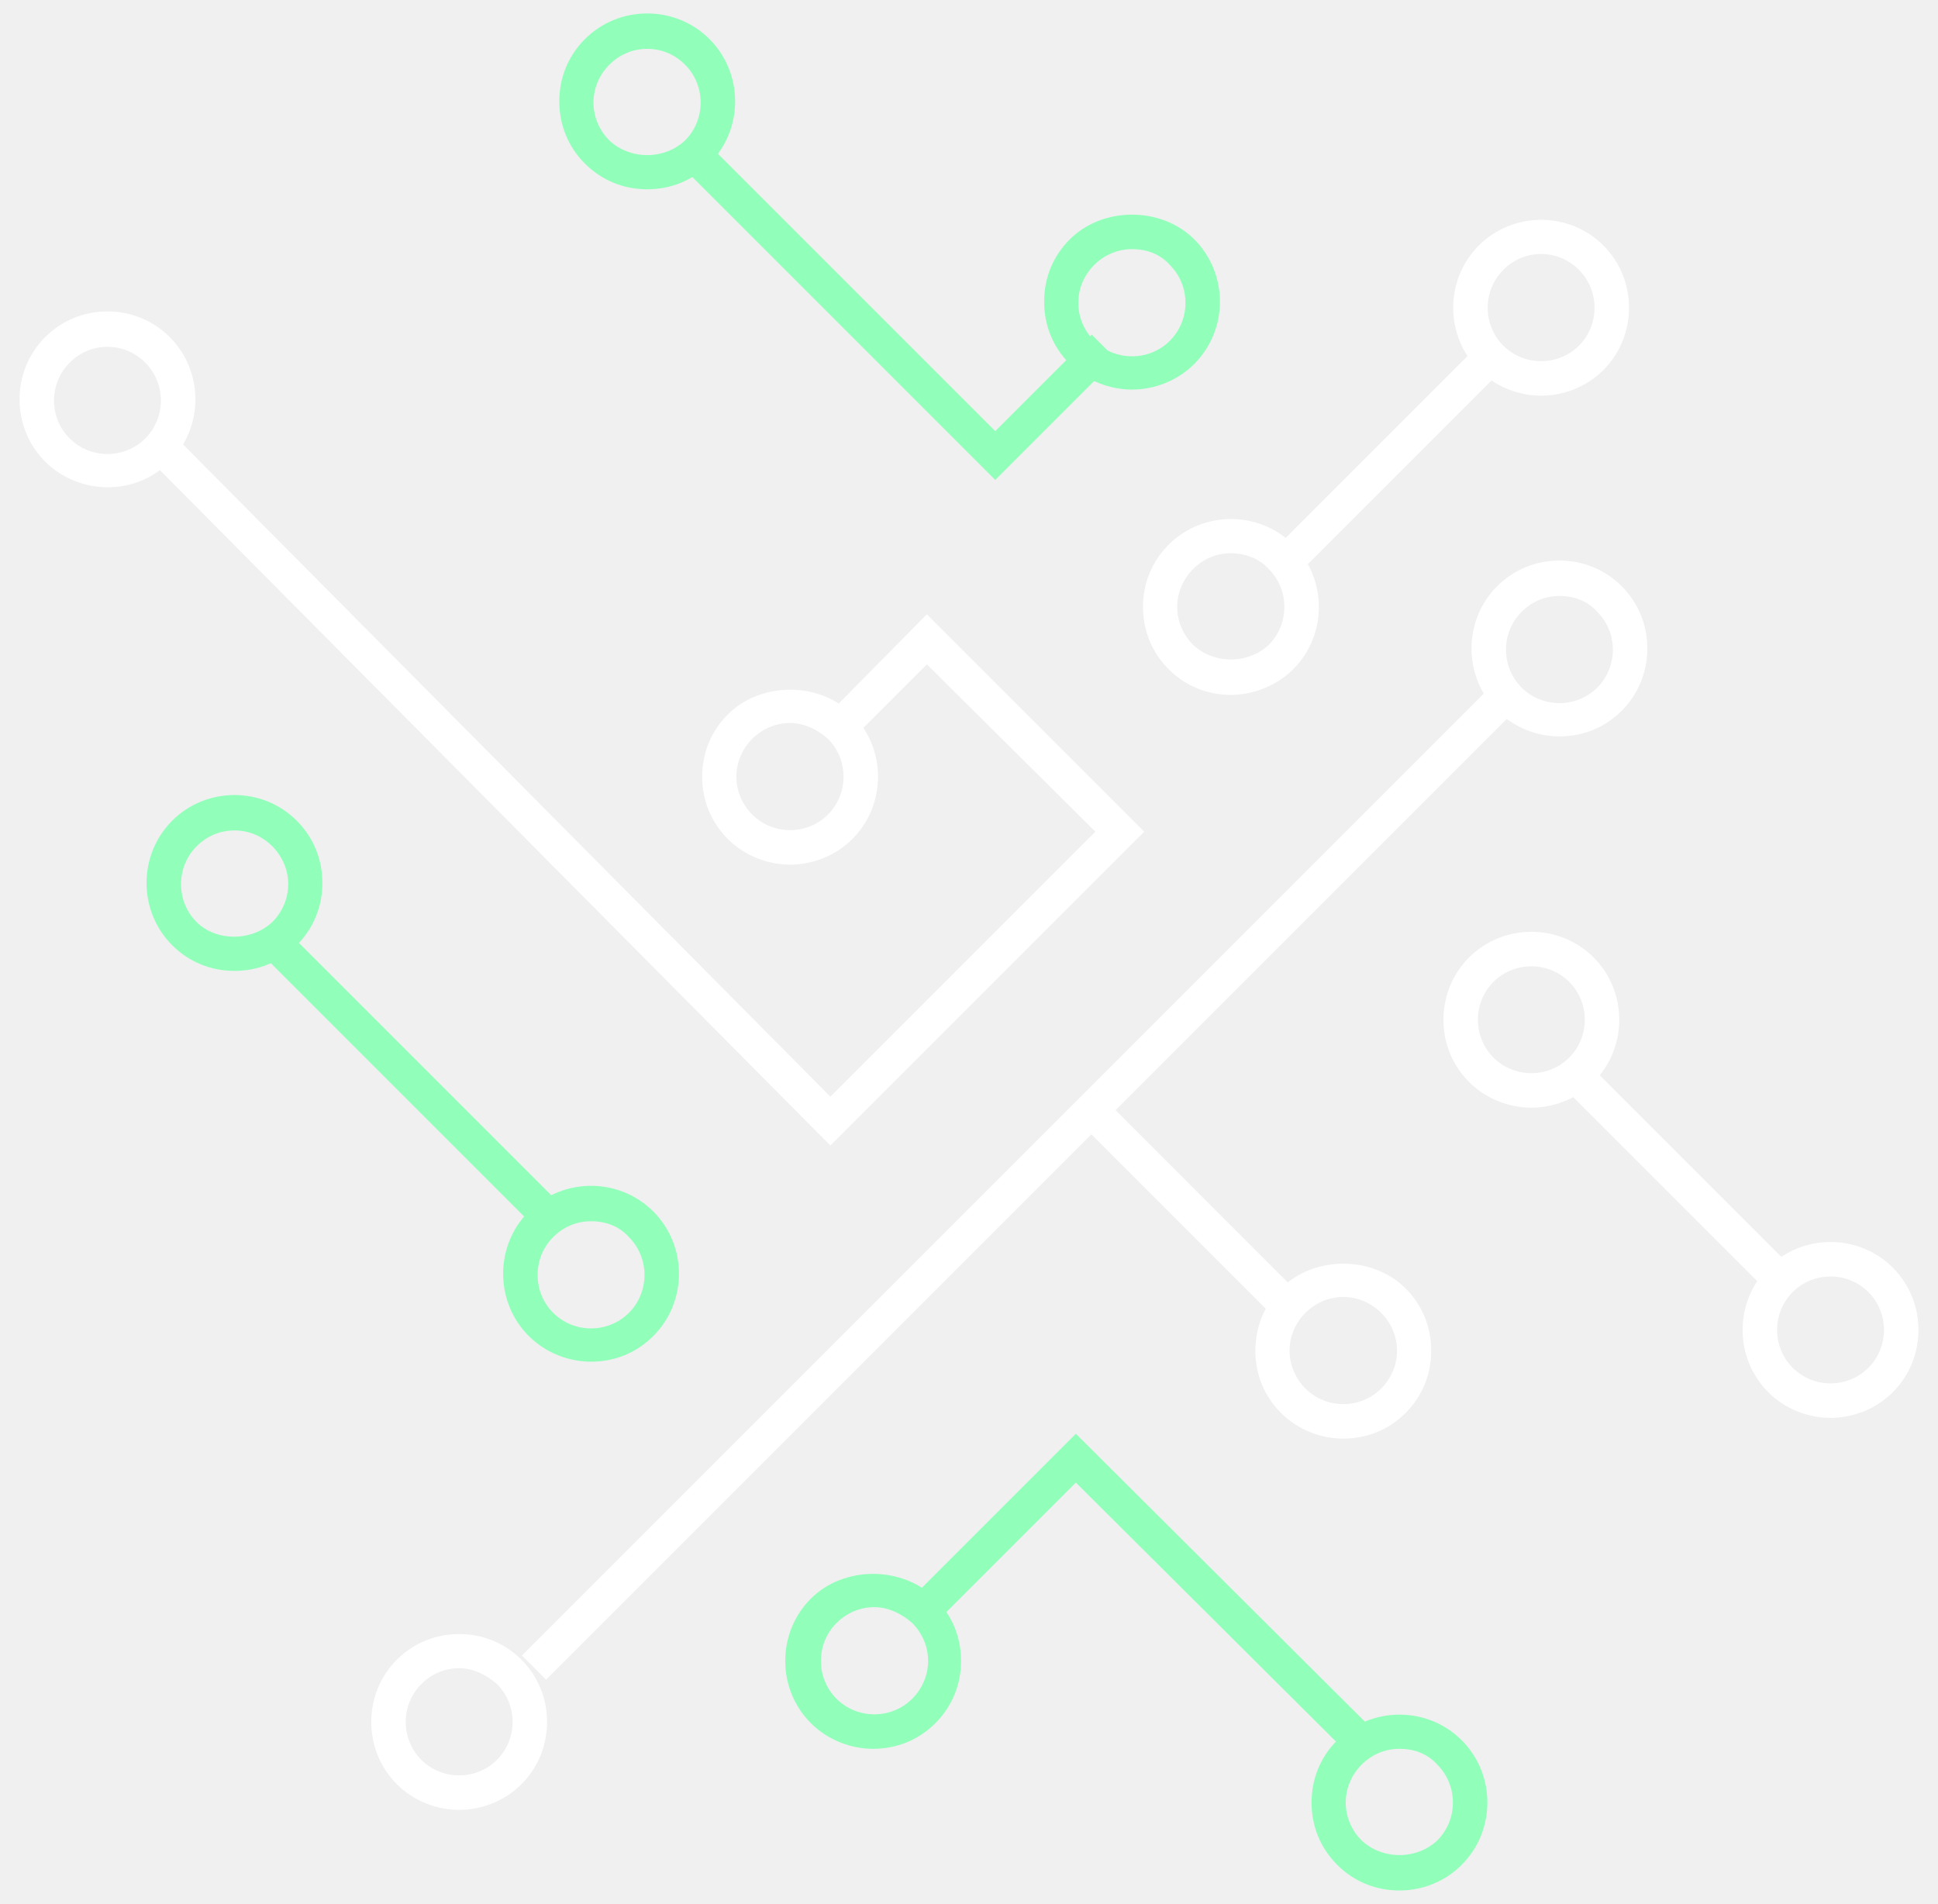
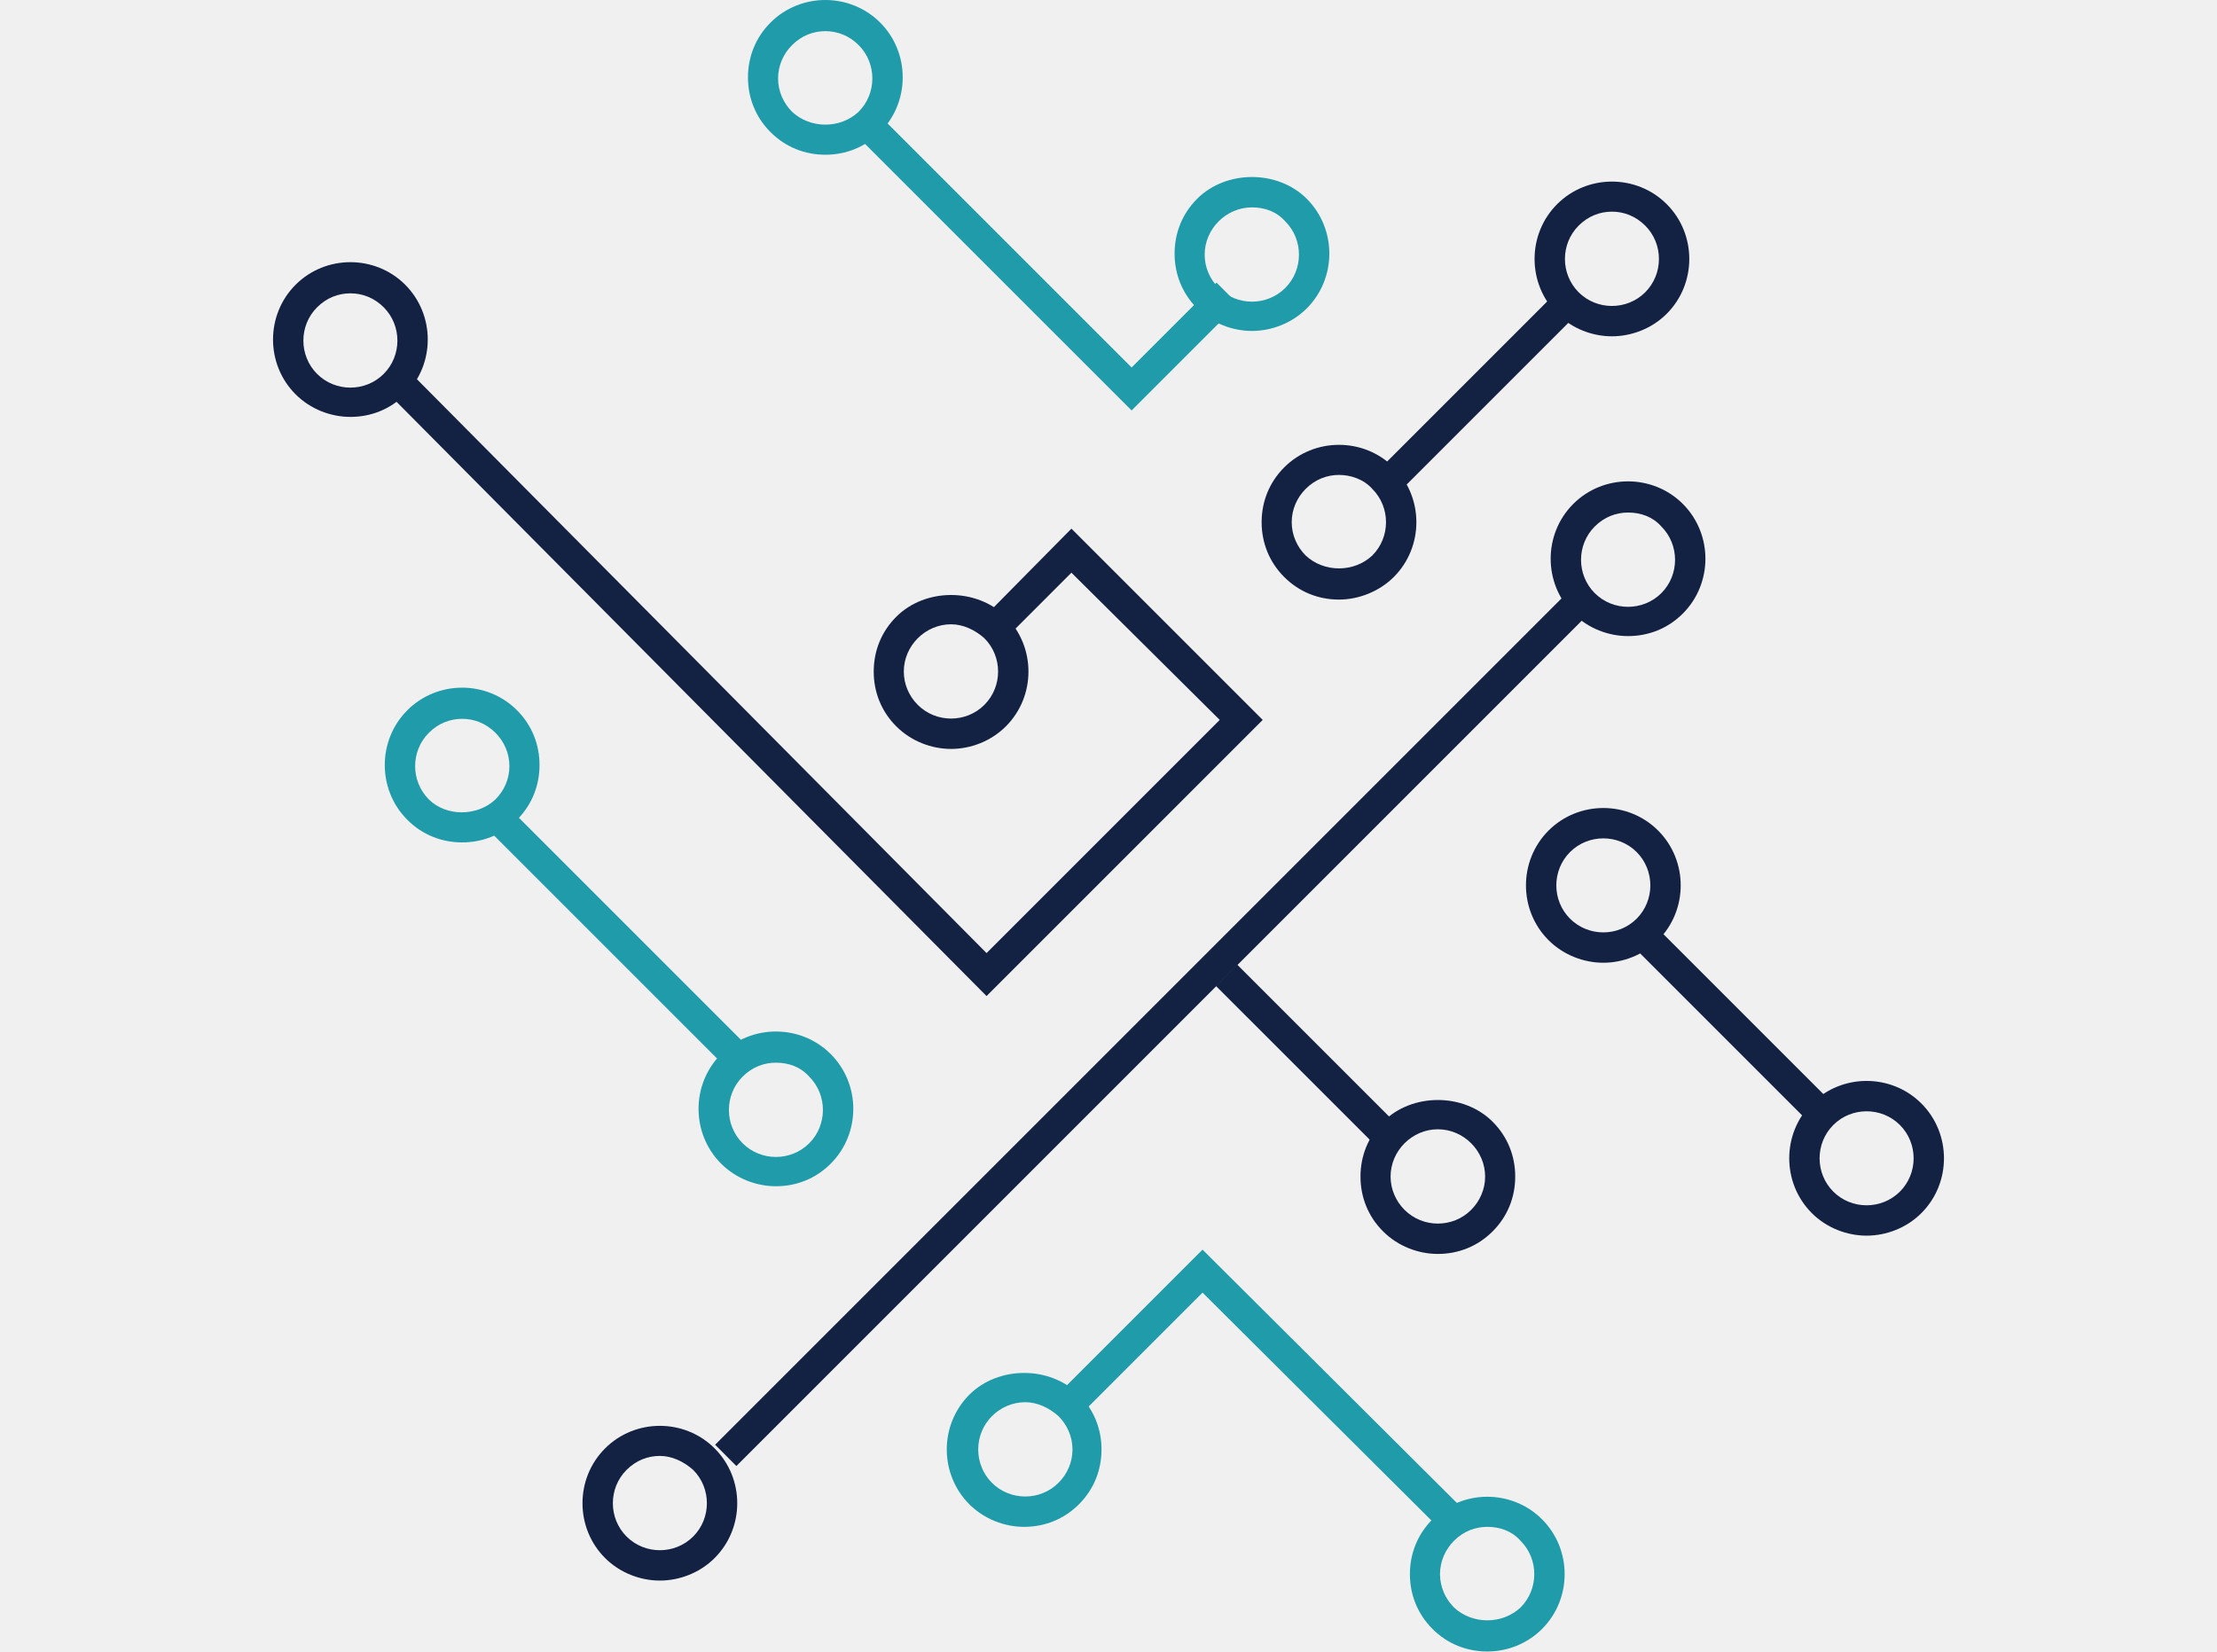
- <svg xmlns="http://www.w3.org/2000/svg" version="1.1" id="Warstwa_1" x="0px" y="0px" viewBox="0 0 158.7 155.9" style="enable-background:new 0 0 158.7 155.9;" xml:space="preserve">
-   <style type="text/css">
- 	.st0{fill:#91FFBA;}
- 	.st1{fill:#FFFFFF;}
- </style>
-   <g>
-     <path class="st0" d="M156.2,102.8" />
-   </g>
-   <g>
-     <path class="st1" d="M126.2,32.4c-1.8,0-3.7-0.7-5.1-2.1c-2.8-2.8-2.8-7.4,0-10.2c2.8-2.8,7.4-2.8,10.2,0c2.8,2.8,2.8,7.4,0,10.2   l0,0C129.9,31.7,128,32.4,126.2,32.4z M126.2,20.8c-1.1,0-2.2,0.4-3.1,1.3c-1.7,1.7-1.7,4.5,0,6.2c1.7,1.7,4.5,1.7,6.2,0   c1.7-1.7,1.7-4.5,0-6.2C128.4,21.2,127.3,20.8,126.2,20.8z" />
-   </g>
-   <g>
-     <rect x="101.6" y="36.3" transform="matrix(0.7071 -0.7071 0.7071 0.7071 6.5897 91.4071)" class="st1" width="24" height="2.8" />
-   </g>
-   <g>
-     <path class="st1" d="M100.8,56.9c-1.9,0-3.7-0.7-5.1-2.1c-1.4-1.4-2.1-3.2-2.1-5.1c0-1.9,0.7-3.7,2.1-5.1c2.8-2.8,7.4-2.8,10.2,0   c2.8,2.8,2.8,7.4,0,10.2l0,0l0,0l0,0C104.6,56.1,102.7,56.9,100.8,56.9z M100.8,45.3c-1.1,0-2.2,0.4-3.1,1.3   c-0.8,0.8-1.3,1.9-1.3,3.1c0,1.2,0.5,2.3,1.3,3.1c1.7,1.6,4.5,1.6,6.2,0l0,0c1.7-1.7,1.7-4.5,0-6.2   C103.1,45.7,101.9,45.3,100.8,45.3z" />
-   </g>
-   <g>
-     <polygon class="st0" points="81.5,39.3 55.4,13.2 57.4,11.2 81.5,35.3 89.4,27.4 91.4,29.4  " />
-   </g>
-   <g>
-     <path class="st0" d="M92.7,31.9c-1.8,0-3.7-0.7-5.1-2.1c-1.4-1.4-2.1-3.2-2.1-5.1c0-1.9,0.7-3.7,2.1-5.1c2.7-2.7,7.5-2.7,10.2,0   c2.8,2.8,2.8,7.4,0,10.2l0,0C96.4,31.2,94.5,31.9,92.7,31.9z M92.7,20.4c-1.2,0-2.3,0.5-3.1,1.3c-0.8,0.8-1.3,1.9-1.3,3.1   c0,1.2,0.5,2.3,1.3,3.1c1.7,1.7,4.5,1.7,6.2,0c1.7-1.7,1.7-4.5,0-6.2C95,20.8,93.9,20.4,92.7,20.4z" />
-   </g>
-   <g>
-     <path class="st0" d="M53,15.5c-1.9,0-3.7-0.7-5.1-2.1s-2.1-3.2-2.1-5.1c0-1.9,0.7-3.7,2.1-5.1c2.8-2.8,7.4-2.8,10.2,0   c2.8,2.8,2.8,7.4,0,10.2l0,0l0,0l0,0C56.7,14.8,54.9,15.5,53,15.5z M53,4c-1.1,0-2.2,0.4-3.1,1.3c-0.8,0.8-1.3,1.9-1.3,3.1   c0,1.2,0.5,2.3,1.3,3.1c1.7,1.6,4.5,1.6,6.2,0l0,0c1.7-1.7,1.7-4.5,0-6.2C55.2,4.4,54.1,4,53,4z" />
-   </g>
-   <g>
-     <path class="st1" d="M64.7,70.8c-1.8,0-3.7-0.7-5.1-2.1c-1.4-1.4-2.1-3.2-2.1-5.1c0-1.9,0.7-3.7,2.1-5.1c2.7-2.7,7.5-2.7,10.2,0   c2.8,2.8,2.8,7.4,0,10.2l0,0C68.4,70.1,66.5,70.8,64.7,70.8z M64.7,59.2c-1.2,0-2.3,0.5-3.1,1.3c-0.8,0.8-1.3,1.9-1.3,3.1   c0,1.2,0.5,2.3,1.3,3.1c1.7,1.7,4.5,1.7,6.2,0c1.7-1.7,1.7-4.5,0-6.2C66.9,59.7,65.8,59.2,64.7,59.2z" />
-   </g>
-   <g>
-     <polygon class="st1" points="68,93.8 12.8,38.2 14.8,36.2 68,89.8 89.7,68.1 75.9,54.4 69.8,60.5 67.8,58.5 75.9,50.3 93.7,68.1     " />
-   </g>
-   <g>
-     <path class="st1" d="M8.8,39.9c-1.8,0-3.7-0.7-5.1-2.1c-2.8-2.8-2.8-7.4,0-10.2c2.8-2.8,7.4-2.8,10.2,0c2.8,2.8,2.8,7.4,0,10.2l0,0   C12.5,39.2,10.7,39.9,8.8,39.9z M8.8,28.4c-1.1,0-2.2,0.4-3.1,1.3c-1.7,1.7-1.7,4.5,0,6.2c1.7,1.7,4.5,1.7,6.2,0   c1.7-1.7,1.7-4.5,0-6.2C11,28.8,9.9,28.4,8.8,28.4z" />
-   </g>
-   <g>
-     <rect x="27.2" y="95.1" transform="matrix(0.7071 -0.7071 0.7071 0.7071 -43.7375 87.5466)" class="st1" width="113.3" height="2.8" />
-   </g>
-   <g>
-     <path class="st1" d="M127.7,60.3c-1.8,0-3.7-0.7-5.1-2.1c-2.8-2.8-2.8-7.4,0-10.2c2.8-2.8,7.4-2.8,10.2,0c2.8,2.8,2.8,7.4,0,10.2   l0,0C131.4,59.6,129.6,60.3,127.7,60.3z M127.7,48.8c-1.1,0-2.2,0.4-3.1,1.3c-1.7,1.7-1.7,4.5,0,6.2c1.7,1.7,4.5,1.7,6.2,0   c1.7-1.7,1.7-4.5,0-6.2C130,49.2,128.9,48.8,127.7,48.8z" />
-   </g>
-   <g>
-     <path class="st1" d="M37.6,148.2c-1.8,0-3.7-0.7-5.1-2.1c-2.8-2.8-2.8-7.4,0-10.2c2.8-2.8,7.4-2.8,10.2,0c2.8,2.8,2.8,7.4,0,10.2h0   C41.3,147.5,39.4,148.2,37.6,148.2z M37.6,136.6c-1.1,0-2.2,0.4-3.1,1.3c-1.7,1.7-1.7,4.5,0,6.2c1.7,1.7,4.5,1.7,6.2,0   c1.7-1.7,1.7-4.5,0-6.2C39.8,137.1,38.7,136.6,37.6,136.6z" />
-   </g>
-   <g>
-     <rect x="96.5" y="88.7" transform="matrix(0.7071 -0.7071 0.7071 0.7071 -41.604 98.3775)" class="st1" width="2.8" height="21.5" />
-   </g>
-   <g>
-     <path class="st1" d="M110,117.8c-1.8,0-3.7-0.7-5.1-2.1c-1.4-1.4-2.1-3.2-2.1-5.1c0-1.9,0.7-3.7,2.1-5.1c2.7-2.7,7.5-2.7,10.2,0   c1.4,1.4,2.1,3.2,2.1,5.1c0,1.9-0.7,3.7-2.1,5.1C113.7,117.1,111.9,117.8,110,117.8z M110,106.2c-1.2,0-2.3,0.5-3.1,1.3   c-0.8,0.8-1.3,1.9-1.3,3.1c0,1.2,0.5,2.3,1.3,3.1c1.7,1.7,4.5,1.7,6.2,0c0.8-0.8,1.3-1.9,1.3-3.1c0-1.2-0.5-2.3-1.3-3.1   C112.3,106.7,111.2,106.2,110,106.2z" />
-   </g>
-   <g>
-     <rect x="32.3" y="73.1" transform="matrix(0.7071 -0.7071 0.7071 0.7071 -52.6078 49.7603)" class="st0" width="2.8" height="30.5" />
-   </g>
-   <g>
-     <path class="st0" d="M19.2,79.5c-1.9,0-3.7-0.7-5.1-2.1c-2.8-2.8-2.8-7.4,0-10.2c2.8-2.8,7.4-2.8,10.2,0c1.4,1.4,2.1,3.2,2.1,5.1   c0,1.9-0.7,3.7-2.1,5.1l0,0l0,0l0,0C22.9,78.8,21.1,79.5,19.2,79.5z M19.2,68c-1.1,0-2.2,0.4-3.1,1.3c-1.7,1.7-1.7,4.5,0,6.2   c1.6,1.6,4.5,1.6,6.2,0l0,0c0.8-0.8,1.3-1.9,1.3-3.1c0-1.2-0.5-2.3-1.3-3.1C21.4,68.4,20.3,68,19.2,68z" />
-   </g>
-   <g>
-     <path class="st0" d="M48.4,111.5c-1.8,0-3.7-0.7-5.1-2.1c-2.8-2.8-2.8-7.4,0-10.2c2.8-2.8,7.4-2.8,10.2,0c2.8,2.8,2.8,7.4,0,10.2   l0,0C52.1,110.8,50.3,111.5,48.4,111.5z M48.4,100c-1.1,0-2.2,0.4-3.1,1.3c-1.7,1.7-1.7,4.5,0,6.2c1.7,1.7,4.5,1.7,6.2,0   c1.7-1.7,1.7-4.5,0-6.2C50.7,100.4,49.6,100,48.4,100z" />
-   </g>
-   <g>
-     <path class="st1" d="M149.9,116.1c-1.8,0-3.7-0.7-5.1-2.1h0c-2.8-2.8-2.8-7.4,0-10.2c2.8-2.8,7.4-2.8,10.2,0   c2.8,2.8,2.8,7.4,0,10.2C153.6,115.4,151.7,116.1,149.9,116.1z M146.8,112c1.7,1.7,4.5,1.7,6.2,0c1.7-1.7,1.7-4.5,0-6.2   c-1.7-1.7-4.5-1.7-6.2,0C145.1,107.5,145.1,110.3,146.8,112L146.8,112z" />
-   </g>
-   <g>
-     <rect x="135.9" y="84.3" transform="matrix(0.7071 -0.7071 0.7071 0.7071 -27.8799 125.3179)" class="st1" width="2.8" height="24" />
-   </g>
-   <g>
-     <path class="st1" d="M125.4,90.7c-1.8,0-3.7-0.7-5.1-2.1l0,0c-2.8-2.8-2.8-7.4,0-10.2c2.8-2.8,7.4-2.8,10.2,0   c2.8,2.8,2.8,7.4,0,10.2C129.1,90,127.2,90.7,125.4,90.7z M122.3,86.6c1.7,1.7,4.5,1.7,6.2,0c1.7-1.7,1.7-4.5,0-6.2   c-1.7-1.7-4.5-1.7-6.2,0C120.6,82.1,120.6,84.9,122.3,86.6L122.3,86.6z" />
-   </g>
-   <g>
-     <path class="st0" d="M71.5,143.2c-1.8,0-3.7-0.7-5.1-2.1c-2.8-2.8-2.8-7.4,0-10.2c2.7-2.7,7.5-2.7,10.2,0c1.4,1.4,2.1,3.2,2.1,5.1   c0,1.9-0.7,3.7-2.1,5.1C75.2,142.5,73.4,143.2,71.5,143.2z M71.6,131.6c-1.2,0-2.3,0.5-3.1,1.3c-1.7,1.7-1.7,4.5,0,6.2   c1.7,1.7,4.5,1.7,6.2,0c0.8-0.8,1.3-1.9,1.3-3.1c0-1.2-0.5-2.3-1.3-3.1C73.8,132.1,72.7,131.6,71.6,131.6z" />
-   </g>
-   <g>
-     <polygon class="st0" points="111.1,144.3 88.1,121.4 76.6,132.9 74.6,130.9 88.1,117.4 113.1,142.3  " />
-   </g>
-   <g>
-     <path class="st0" d="M114.6,154.8c-1.9,0-3.7-0.7-5.1-2.1l0,0l0,0l0,0c-1.4-1.4-2.1-3.2-2.1-5.1c0-1.9,0.7-3.7,2.1-5.1   c2.8-2.8,7.4-2.8,10.2,0c2.8,2.8,2.8,7.4,0,10.2C118.4,154,116.6,154.8,114.6,154.8z M114.6,143.2c-1.1,0-2.2,0.4-3.1,1.3   c-0.8,0.8-1.3,1.9-1.3,3.1c0,1.2,0.5,2.3,1.3,3.1l0,0c1.7,1.6,4.5,1.6,6.2,0c1.7-1.7,1.7-4.5,0-6.2   C116.9,143.6,115.8,143.2,114.6,143.2z" />
-   </g>
+ <svg xmlns="http://www.w3.org/2000/svg" width="100%" height="100%" viewBox="0 0 149 111" version="1.1" xml:space="preserve" style="fill-rule:evenodd;clip-rule:evenodd;stroke-linejoin:round;stroke-miterlimit:2;">
+   <circle cx="74.5" cy="55.5" r="55.5" style="fill-opacity:0;" />
+   <path d="M108.335,22.604c-1.301,0 -2.673,-0.505 -3.683,-1.516c-2.022,-2.022 -2.022,-5.344 0,-7.366c2.022,-2.023 5.344,-2.023 7.366,0c2.021,2.022 2.021,5.344 0,7.366c-1.012,1.011 -2.383,1.516 -3.683,1.516Zm0,-8.378c-0.795,0 -1.59,0.291 -2.239,0.94c-1.227,1.227 -1.227,3.249 0,4.478c1.227,1.227 3.25,1.227 4.477,0c1.228,-1.229 1.228,-3.251 0,-4.478c-0.649,-0.649 -1.444,-0.94 -2.238,-0.94Z" style="fill:#132142;fill-rule:nonzero;" />
+   <path d="M104.629,19.617l-12.256,12.256l1.43,1.43l12.256,-12.256l-1.43,-1.43Z" style="fill:#132142;" />
+   <path d="M89.99,40.299c-1.372,0 -2.671,-0.506 -3.682,-1.518c-1.011,-1.01 -1.516,-2.311 -1.516,-3.683c0,-1.372 0.505,-2.671 1.516,-3.683c2.021,-2.022 5.344,-2.022 7.367,0c2.022,2.022 2.022,5.344 0,7.366c-0.94,0.94 -2.312,1.518 -3.685,1.518Zm0,-8.378c-0.793,0 -1.587,0.289 -2.238,0.938c-0.578,0.578 -0.939,1.373 -0.939,2.239c0,0.867 0.361,1.661 0.939,2.239c1.228,1.155 3.25,1.155 4.477,0c1.229,-1.227 1.229,-3.25 0,-4.478c-0.577,-0.649 -1.444,-0.938 -2.239,-0.938Z" style="fill:#132142;fill-rule:nonzero;" />
+   <path d="M76.053,27.587l-18.85,-18.848l1.444,-1.445l17.406,17.405l5.705,-5.705l1.444,1.444l-7.149,7.149Z" style="fill:#1f9baa;fill-rule:nonzero;" />
+   <path d="M84.141,22.243c-1.299,0 -2.672,-0.506 -3.683,-1.516c-1.011,-1.011 -1.516,-2.312 -1.516,-3.683c0,-1.372 0.505,-2.673 1.516,-3.684c1.95,-1.95 5.417,-1.95 7.367,0c2.022,2.023 2.022,5.344 0,7.367c-1.012,1.01 -2.384,1.516 -3.684,1.516Zm0,-8.305c-0.867,0 -1.66,0.362 -2.239,0.939c-0.578,0.578 -0.939,1.373 -0.939,2.239c0,0.867 0.361,1.661 0.939,2.239c1.228,1.227 3.25,1.227 4.477,0c1.229,-1.229 1.229,-3.251 0,-4.478c-0.577,-0.651 -1.371,-0.939 -2.238,-0.939Z" style="fill:#1f9baa;fill-rule:nonzero;" />
+   <path d="M55.47,10.4c-1.372,0 -2.672,-0.506 -3.683,-1.518c-1.011,-1.01 -1.517,-2.31 -1.517,-3.683c0,-1.372 0.506,-2.671 1.517,-3.683c2.022,-2.021 5.344,-2.021 7.366,0c2.022,2.022 2.022,5.344 0,7.366c-1.01,1.012 -2.31,1.518 -3.683,1.518Zm0,-8.306c-0.794,0 -1.589,0.289 -2.238,0.938c-0.578,0.579 -0.939,1.373 -0.939,2.239c0,0.868 0.361,1.661 0.939,2.239c1.227,1.157 3.25,1.157 4.477,0c1.227,-1.227 1.227,-3.249 0,-4.478c-0.649,-0.649 -1.444,-0.938 -2.239,-0.938Z" style="fill:#1f9baa;fill-rule:nonzero;" />
+   <path d="M63.92,50.337c-1.299,0 -2.672,-0.506 -3.683,-1.517c-1.012,-1.011 -1.516,-2.311 -1.516,-3.683c0,-1.372 0.504,-2.673 1.516,-3.683c1.95,-1.95 5.416,-1.95 7.366,0c2.023,2.022 2.023,5.344 0,7.366c-1.011,1.011 -2.383,1.517 -3.683,1.517Zm0,-8.377c-0.867,0 -1.661,0.36 -2.239,0.938c-0.578,0.578 -0.938,1.372 -0.938,2.239c0,0.866 0.36,1.661 0.938,2.239c1.228,1.227 3.25,1.227 4.477,0c1.229,-1.228 1.229,-3.251 0,-4.478c-0.649,-0.578 -1.444,-0.938 -2.238,-0.938Z" style="fill:#132142;fill-rule:nonzero;" />
+   <path d="M66.304,66.947l-39.866,-40.154l1.444,-1.445l38.422,38.711l15.671,-15.672l-9.967,-9.895l-4.405,4.406l-1.445,-1.444l5.85,-5.922l12.855,12.855l-18.559,18.56Z" style="fill:#132142;fill-rule:nonzero;" />
+   <path d="M23.55,28.021c-1.301,0 -2.673,-0.506 -3.683,-1.517c-2.023,-2.022 -2.023,-5.344 0,-7.366c2.021,-2.022 5.344,-2.022 7.366,0c2.021,2.022 2.021,5.344 0,7.366c-1.012,1.011 -2.311,1.517 -3.683,1.517Zm0,-8.305c-0.795,0 -1.59,0.288 -2.239,0.938c-1.229,1.228 -1.229,3.25 0,4.477c1.227,1.229 3.25,1.229 4.477,0c1.228,-1.227 1.228,-3.249 0,-4.477c-0.649,-0.65 -1.444,-0.938 -2.238,-0.938Z" style="fill:#132142;fill-rule:nonzero;" />
+   <path d="M105.919,39.247l-57.857,57.857l1.429,1.431l57.857,-57.858l-1.429,-1.43Z" style="fill:#132142;" />
+   <path d="M109.418,42.753c-1.3,0 -2.673,-0.505 -3.683,-1.516c-2.023,-2.022 -2.023,-5.344 0,-7.366c2.022,-2.023 5.344,-2.023 7.366,0c2.022,2.022 2.022,5.344 0,7.366c-1.011,1.011 -2.311,1.516 -3.683,1.516Zm0,-8.304c-0.794,0 -1.589,0.288 -2.239,0.938c-1.228,1.227 -1.228,3.25 0,4.478c1.228,1.228 3.249,1.228 4.478,0c1.227,-1.228 1.227,-3.251 0,-4.478c-0.578,-0.65 -1.372,-0.938 -2.239,-0.938Z" style="fill:#132142;fill-rule:nonzero;" />
+   <path d="M44.348,106.234c-1.299,0 -2.671,-0.505 -3.683,-1.516c-2.022,-2.022 -2.022,-5.345 0,-7.366c2.022,-2.024 5.344,-2.024 7.366,0c2.023,2.021 2.023,5.344 0,7.366c-1.01,1.011 -2.382,1.516 -3.683,1.516Zm0,-8.378c-0.794,0 -1.588,0.289 -2.239,0.94c-1.227,1.227 -1.227,3.249 0,4.477c1.229,1.228 3.251,1.228 4.478,0c1.229,-1.228 1.229,-3.25 0,-4.477c-0.65,-0.578 -1.444,-0.94 -2.239,-0.94Z" style="fill:#132142;fill-rule:nonzero;" />
+   <path d="M83.153,64.84l-1.431,1.43l10.98,10.979l1.429,-1.431l-10.978,-10.978Z" style="fill:#132142;" />
+   <path d="M96.635,84.28c-1.3,0 -2.671,-0.506 -3.683,-1.518c-1.012,-1.01 -1.516,-2.31 -1.516,-3.683c0,-1.372 0.504,-2.671 1.516,-3.683c1.95,-1.95 5.416,-1.95 7.366,0c1.012,1.012 1.517,2.311 1.517,3.683c0,1.373 -0.505,2.673 -1.517,3.683c-1.01,1.012 -2.311,1.518 -3.683,1.518Zm0,-8.378c-0.867,0 -1.661,0.361 -2.239,0.939c-0.577,0.577 -0.938,1.372 -0.938,2.238c0,0.867 0.361,1.661 0.938,2.239c1.229,1.229 3.251,1.229 4.478,0c0.577,-0.578 0.938,-1.372 0.938,-2.239c0,-0.866 -0.361,-1.661 -0.938,-2.238c-0.578,-0.578 -1.373,-0.939 -2.239,-0.939Z" style="fill:#132142;fill-rule:nonzero;" />
+   <path d="M34.455,54.547l-1.43,1.43l15.575,15.575l1.43,-1.431l-15.575,-15.574Z" style="fill:#1f9baa;" />
+   <path d="M31.061,56.62c-1.373,0 -2.673,-0.506 -3.683,-1.516c-2.024,-2.024 -2.024,-5.346 0,-7.368c2.021,-2.022 5.344,-2.022 7.366,0c1.011,1.012 1.516,2.312 1.516,3.683c0,1.373 -0.505,2.673 -1.516,3.685c-1.012,1.01 -2.311,1.516 -3.683,1.516Zm0,-8.306c-0.795,0 -1.59,0.289 -2.239,0.94c-1.229,1.227 -1.229,3.249 0,4.477c1.155,1.156 3.249,1.156 4.477,0c0.578,-0.577 0.939,-1.372 0.939,-2.239c0,-0.866 -0.361,-1.661 -0.939,-2.238c-0.65,-0.651 -1.444,-0.94 -2.238,-0.94Z" style="fill:#1f9baa;fill-rule:nonzero;" />
+   <path d="M52.148,79.73c-1.3,0 -2.671,-0.506 -3.683,-1.517c-2.022,-2.022 -2.022,-5.344 0,-7.366c2.022,-2.022 5.344,-2.022 7.366,0c2.023,2.022 2.023,5.344 0,7.366c-1.01,1.011 -2.311,1.517 -3.683,1.517Zm0,-8.305c-0.795,0 -1.589,0.288 -2.239,0.938c-1.227,1.228 -1.227,3.25 0,4.478c1.227,1.228 3.251,1.228 4.478,0c1.227,-1.228 1.227,-3.25 0,-4.478c-0.578,-0.65 -1.372,-0.938 -2.239,-0.938Z" style="fill:#1f9baa;fill-rule:nonzero;" />
+   <path d="M125.45,83.051c-1.3,0 -2.671,-0.504 -3.683,-1.516c-2.021,-2.022 -2.021,-5.344 0,-7.366c2.022,-2.023 5.345,-2.023 7.366,0c2.023,2.022 2.023,5.344 0,7.366c-1.01,1.012 -2.382,1.516 -3.683,1.516Zm-2.238,-2.96c1.227,1.227 3.25,1.227 4.477,0c1.229,-1.227 1.229,-3.25 0,-4.478c-1.227,-1.227 -3.25,-1.227 -4.477,0c-1.228,1.228 -1.228,3.251 0,4.478Z" style="fill:#132142;fill-rule:nonzero;" />
+   <path d="M110.937,61.929l-1.43,1.43l12.256,12.256l1.43,-1.43l-12.256,-12.256Z" style="fill:#132142;" />
+   <path d="M107.757,64.708c-1.3,0 -2.673,-0.506 -3.683,-1.517c-2.023,-2.022 -2.023,-5.344 0,-7.366c2.022,-2.022 5.344,-2.022 7.366,0c2.022,2.022 2.022,5.344 0,7.366c-1.012,1.011 -2.383,1.517 -3.683,1.517Zm-2.239,-2.961c1.227,1.228 3.249,1.228 4.478,0c1.227,-1.228 1.227,-3.249 0,-4.478c-1.229,-1.227 -3.251,-1.227 -4.478,0c-1.228,1.229 -1.228,3.25 0,4.478Z" style="fill:#132142;fill-rule:nonzero;" />
+   <path d="M68.831,102.623c-1.3,0 -2.673,-0.505 -3.683,-1.517c-2.023,-2.021 -2.023,-5.344 0,-7.365c1.95,-1.95 5.416,-1.95 7.366,0c1.012,1.01 1.516,2.31 1.516,3.683c0,1.372 -0.504,2.671 -1.516,3.682c-1.011,1.012 -2.311,1.517 -3.683,1.517Zm0.072,-8.378c-0.866,0 -1.661,0.362 -2.239,0.94c-1.227,1.227 -1.227,3.249 0,4.477c1.227,1.228 3.251,1.228 4.478,0c0.577,-0.577 0.938,-1.372 0.938,-2.238c0,-0.867 -0.361,-1.662 -0.938,-2.239c-0.65,-0.578 -1.444,-0.94 -2.239,-0.94Z" style="fill:#1f9baa;fill-rule:nonzero;" />
+   <path d="M97.43,103.417l-16.61,-16.538l-8.306,8.306l-1.444,-1.444l9.75,-9.75l18.054,17.982l-1.444,1.444Z" style="fill:#1f9baa;fill-rule:nonzero;" />
+   <path d="M99.957,111c-1.372,0 -2.672,-0.504 -3.683,-1.516c-1.011,-1.012 -1.517,-2.311 -1.517,-3.683c0,-1.372 0.506,-2.673 1.517,-3.683c2.022,-2.023 5.344,-2.023 7.366,0c2.022,2.022 2.022,5.344 0,7.366c-0.938,0.938 -2.239,1.516 -3.683,1.516Zm0,-8.377c-0.794,0 -1.589,0.288 -2.239,0.939c-0.577,0.578 -0.938,1.373 -0.938,2.239c0,0.867 0.361,1.661 0.938,2.239c1.228,1.155 3.251,1.155 4.478,0c1.227,-1.229 1.227,-3.251 0,-4.478c-0.578,-0.651 -1.372,-0.939 -2.239,-0.939Z" style="fill:#1f9baa;fill-rule:nonzero;" />
</svg>
